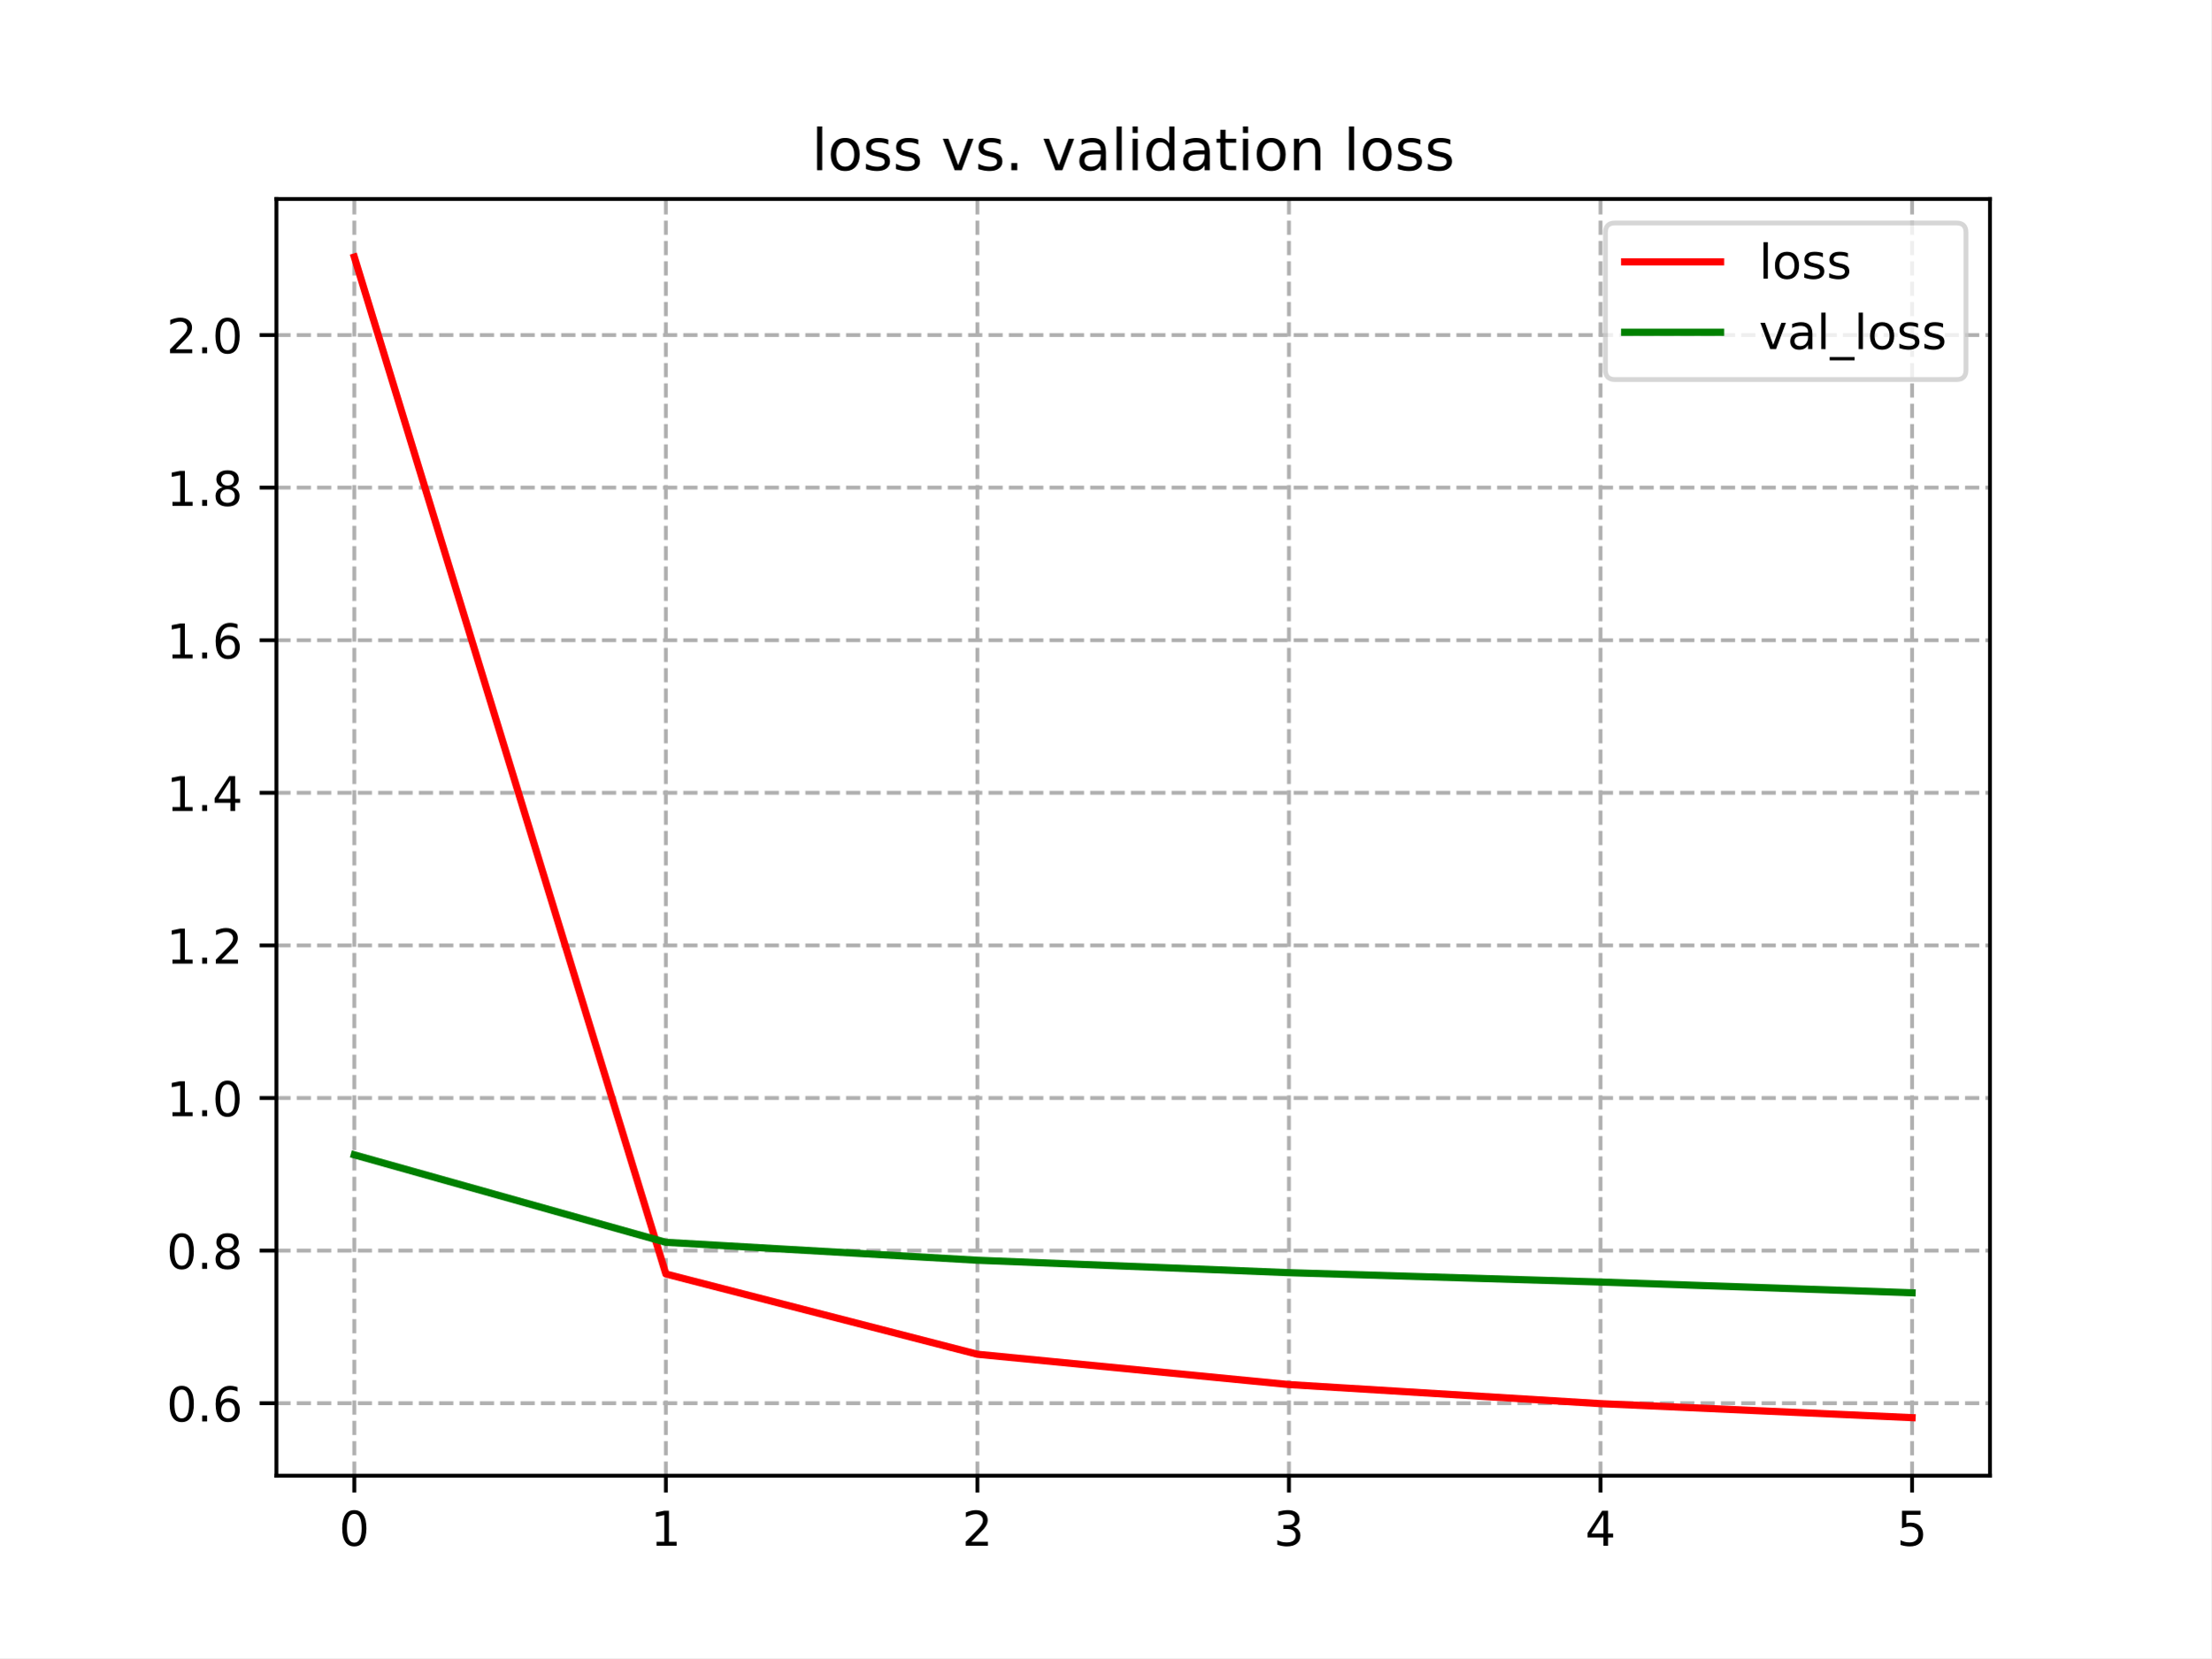
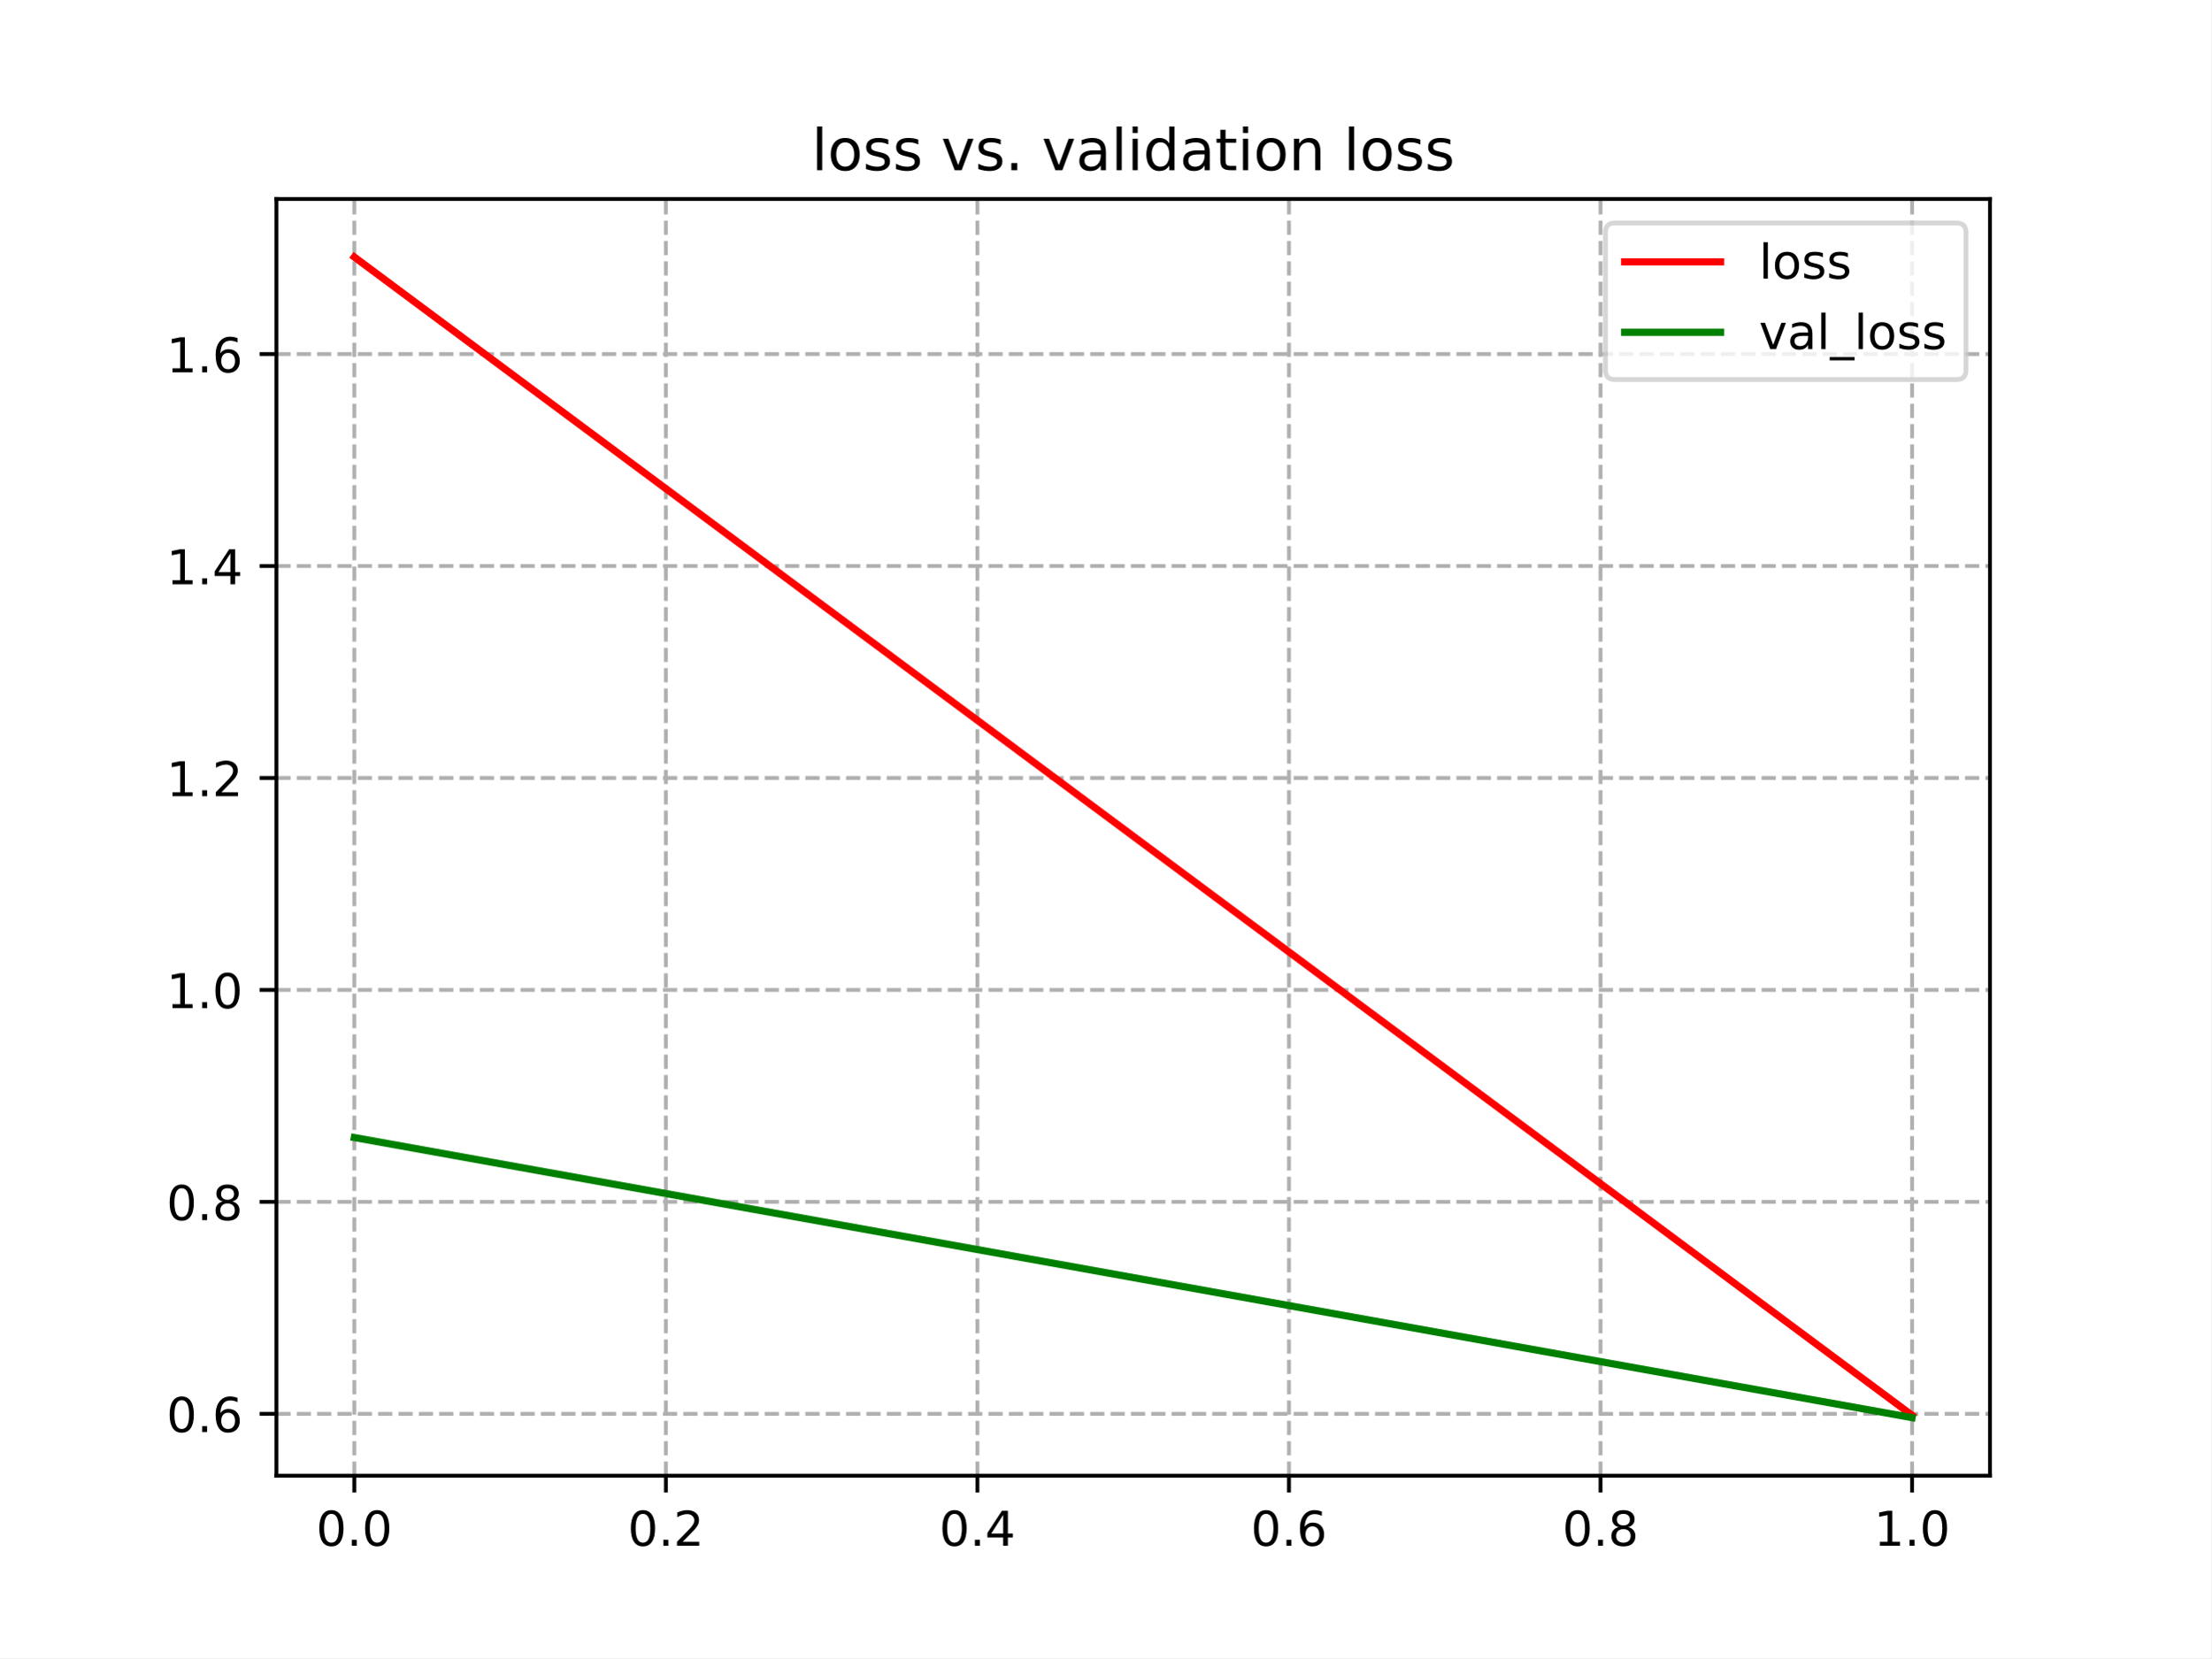
<svg xmlns="http://www.w3.org/2000/svg" xmlns:xlink="http://www.w3.org/1999/xlink" height="345.6pt" version="1.1" viewBox="0 0 460.8 345.6" width="460.8pt">
  <defs>
    <style type="text/css">
*{stroke-linecap:butt;stroke-linejoin:round;}
  </style>
  </defs>
  <g id="figure_1">
    <g id="patch_1">
      <path d="M 0 345.6  L 460.8 345.6  L 460.8 0  L 0 0  z " style="fill:#ffffff;" />
    </g>
    <g id="axes_1">
      <g id="patch_2">
        <path d="M 57.6 307.584  L 414.72 307.584  L 414.72 41.472  L 57.6 41.472  z " style="fill:#ffffff;" />
      </g>
      <g id="matplotlib.axis_1">
        <g id="xtick_1">
          <g id="line2d_1">
-             <path clip-path="url(#p7b780e9ceb)" d="M 73.833 307.584  L 73.833 41.472  " style="fill:none;stroke:#b0b0b0;stroke-dasharray:2.96,1.28;stroke-dashoffset:0;stroke-width:0.8;" />
+             <path clip-path="url(#p1218263b52)" d="M 73.833 307.584  L 73.833 41.472  " style="fill:none;stroke:#b0b0b0;stroke-dasharray:2.96,1.28;stroke-dashoffset:0;stroke-width:0.8;" />
          </g>
          <g id="line2d_2">
            <defs>
-               <path d="M 0 0  L 0 3.5  " id="mc93f9d6e9b" style="stroke:#000000;stroke-width:0.8;" />
-             </defs>
-             <g>
-               <use style="stroke:#000000;stroke-width:0.8;" x="73.833" xlink:href="#mc93f9d6e9b" y="307.584" />
+               <path d="M 0 0  L 0 3.5  " id="m20a195b1e4" style="stroke:#000000;stroke-width:0.8;" />
+             </defs>
+             <g>
+               <use style="stroke:#000000;stroke-width:0.8;" x="73.833" xlink:href="#m20a195b1e4" y="307.584" />
            </g>
          </g>
          <g id="text_1">
            <defs>
              <path d="M 31.781 66.406  Q 24.172 66.406 20.328 58.906  Q 16.5 51.422 16.5 36.375  Q 16.5 21.391 20.328 13.891  Q 24.172 6.391 31.781 6.391  Q 39.453 6.391 43.281 13.891  Q 47.125 21.391 47.125 36.375  Q 47.125 51.422 43.281 58.906  Q 39.453 66.406 31.781 66.406  z M 31.781 74.219  Q 44.047 74.219 50.516 64.516  Q 56.984 54.828 56.984 36.375  Q 56.984 17.969 50.516 8.266  Q 44.047 -1.422 31.781 -1.422  Q 19.531 -1.422 13.062 8.266  Q 6.594 17.969 6.594 36.375  Q 6.594 54.828 13.062 64.516  Q 19.531 74.219 31.781 74.219  z " id="DejaVuSans-30" />
-             </defs>
-             <g transform="translate(70.65148 322.1824)scale(0.1 -0.1)">
-               <use xlink:href="#DejaVuSans-30" />
+               <path d="M 10.688 12.406  L 21 12.406  L 21 0  L 10.688 0  z " id="DejaVuSans-2e" />
+             </defs>
+             <g transform="translate(65.88116 322.1824)scale(0.1 -0.1)">
+               <use xlink:href="#DejaVuSans-30" />
+               <use x="63.623" xlink:href="#DejaVuSans-2e" />
+               <use x="95.41" xlink:href="#DejaVuSans-30" />
            </g>
          </g>
        </g>
        <g id="xtick_2">
          <g id="line2d_3">
-             <path clip-path="url(#p7b780e9ceb)" d="M 138.764 307.584  L 138.764 41.472  " style="fill:none;stroke:#b0b0b0;stroke-dasharray:2.96,1.28;stroke-dashoffset:0;stroke-width:0.8;" />
+             <path clip-path="url(#p1218263b52)" d="M 138.764 307.584  L 138.764 41.472  " style="fill:none;stroke:#b0b0b0;stroke-dasharray:2.96,1.28;stroke-dashoffset:0;stroke-width:0.8;" />
          </g>
          <g id="line2d_4">
            <g>
-               <use style="stroke:#000000;stroke-width:0.8;" x="138.764" xlink:href="#mc93f9d6e9b" y="307.584" />
+               <use style="stroke:#000000;stroke-width:0.8;" x="138.764" xlink:href="#m20a195b1e4" y="307.584" />
            </g>
          </g>
          <g id="text_2">
            <defs>
-               <path d="M 12.406 8.297  L 28.516 8.297  L 28.516 63.922  L 10.984 60.406  L 10.984 69.391  L 28.422 72.906  L 38.281 72.906  L 38.281 8.297  L 54.391 8.297  L 54.391 0  L 12.406 0  z " id="DejaVuSans-31" />
-             </defs>
-             <g transform="translate(135.5824 322.1824)scale(0.1 -0.1)">
-               <use xlink:href="#DejaVuSans-31" />
+               <path d="M 19.188 8.297  L 53.609 8.297  L 53.609 0  L 7.328 0  L 7.328 8.297  Q 12.938 14.109 22.625 23.891  Q 32.328 33.688 34.812 36.531  Q 39.547 41.844 41.422 45.531  Q 43.312 49.219 43.312 52.781  Q 43.312 58.594 39.234 62.25  Q 35.156 65.922 28.609 65.922  Q 23.969 65.922 18.812 64.312  Q 13.672 62.703 7.812 59.422  L 7.812 69.391  Q 13.766 71.781 18.938 73  Q 24.125 74.219 28.422 74.219  Q 39.75 74.219 46.484 68.547  Q 53.219 62.891 53.219 53.422  Q 53.219 48.922 51.531 44.891  Q 49.859 40.875 45.406 35.406  Q 44.188 33.984 37.641 27.219  Q 31.109 20.453 19.188 8.297  z " id="DejaVuSans-32" />
+             </defs>
+             <g transform="translate(130.8121 322.1824)scale(0.1 -0.1)">
+               <use xlink:href="#DejaVuSans-30" />
+               <use x="63.623" xlink:href="#DejaVuSans-2e" />
+               <use x="95.41" xlink:href="#DejaVuSans-32" />
            </g>
          </g>
        </g>
        <g id="xtick_3">
          <g id="line2d_5">
-             <path clip-path="url(#p7b780e9ceb)" d="M 203.695 307.584  L 203.695 41.472  " style="fill:none;stroke:#b0b0b0;stroke-dasharray:2.96,1.28;stroke-dashoffset:0;stroke-width:0.8;" />
+             <path clip-path="url(#p1218263b52)" d="M 203.695 307.584  L 203.695 41.472  " style="fill:none;stroke:#b0b0b0;stroke-dasharray:2.96,1.28;stroke-dashoffset:0;stroke-width:0.8;" />
          </g>
          <g id="line2d_6">
            <g>
-               <use style="stroke:#000000;stroke-width:0.8;" x="203.695" xlink:href="#mc93f9d6e9b" y="307.584" />
+               <use style="stroke:#000000;stroke-width:0.8;" x="203.695" xlink:href="#m20a195b1e4" y="307.584" />
            </g>
          </g>
          <g id="text_3">
            <defs>
-               <path d="M 19.188 8.297  L 53.609 8.297  L 53.609 0  L 7.328 0  L 7.328 8.297  Q 12.938 14.109 22.625 23.891  Q 32.328 33.688 34.812 36.531  Q 39.547 41.844 41.422 45.531  Q 43.312 49.219 43.312 52.781  Q 43.312 58.594 39.234 62.25  Q 35.156 65.922 28.609 65.922  Q 23.969 65.922 18.812 64.312  Q 13.672 62.703 7.812 59.422  L 7.812 69.391  Q 13.766 71.781 18.938 73  Q 24.125 74.219 28.422 74.219  Q 39.75 74.219 46.484 68.547  Q 53.219 62.891 53.219 53.422  Q 53.219 48.922 51.531 44.891  Q 49.859 40.875 45.406 35.406  Q 44.188 33.984 37.641 27.219  Q 31.109 20.453 19.188 8.297  z " id="DejaVuSans-32" />
-             </defs>
-             <g transform="translate(200.5133 322.1824)scale(0.1 -0.1)">
-               <use xlink:href="#DejaVuSans-32" />
+               <path d="M 37.797 64.312  L 12.891 25.391  L 37.797 25.391  z M 35.203 72.906  L 47.609 72.906  L 47.609 25.391  L 58.016 25.391  L 58.016 17.188  L 47.609 17.188  L 47.609 0  L 37.797 0  L 37.797 17.188  L 4.891 17.188  L 4.891 26.703  z " id="DejaVuSans-34" />
+             </defs>
+             <g transform="translate(195.743 322.1824)scale(0.1 -0.1)">
+               <use xlink:href="#DejaVuSans-30" />
+               <use x="63.623" xlink:href="#DejaVuSans-2e" />
+               <use x="95.41" xlink:href="#DejaVuSans-34" />
            </g>
          </g>
        </g>
        <g id="xtick_4">
          <g id="line2d_7">
-             <path clip-path="url(#p7b780e9ceb)" d="M 268.625 307.584  L 268.625 41.472  " style="fill:none;stroke:#b0b0b0;stroke-dasharray:2.96,1.28;stroke-dashoffset:0;stroke-width:0.8;" />
+             <path clip-path="url(#p1218263b52)" d="M 268.625 307.584  L 268.625 41.472  " style="fill:none;stroke:#b0b0b0;stroke-dasharray:2.96,1.28;stroke-dashoffset:0;stroke-width:0.8;" />
          </g>
          <g id="line2d_8">
            <g>
-               <use style="stroke:#000000;stroke-width:0.8;" x="268.625" xlink:href="#mc93f9d6e9b" y="307.584" />
+               <use style="stroke:#000000;stroke-width:0.8;" x="268.625" xlink:href="#m20a195b1e4" y="307.584" />
            </g>
          </g>
          <g id="text_4">
            <defs>
-               <path d="M 40.578 39.312  Q 47.656 37.797 51.625 33  Q 55.609 28.219 55.609 21.188  Q 55.609 10.406 48.188 4.484  Q 40.766 -1.422 27.094 -1.422  Q 22.516 -1.422 17.656 -0.516  Q 12.797 0.391 7.625 2.203  L 7.625 11.719  Q 11.719 9.328 16.594 8.109  Q 21.484 6.891 26.812 6.891  Q 36.078 6.891 40.938 10.547  Q 45.797 14.203 45.797 21.188  Q 45.797 27.641 41.281 31.266  Q 36.766 34.906 28.719 34.906  L 20.219 34.906  L 20.219 43.016  L 29.109 43.016  Q 36.375 43.016 40.234 45.922  Q 44.094 48.828 44.094 54.297  Q 44.094 59.906 40.109 62.906  Q 36.141 65.922 28.719 65.922  Q 24.656 65.922 20.016 65.031  Q 15.375 64.156 9.812 62.312  L 9.812 71.094  Q 15.438 72.656 20.344 73.438  Q 25.25 74.219 29.594 74.219  Q 40.828 74.219 47.359 69.109  Q 53.906 64.016 53.906 55.328  Q 53.906 49.266 50.438 45.094  Q 46.969 40.922 40.578 39.312  z " id="DejaVuSans-33" />
-             </defs>
-             <g transform="translate(265.4442 322.1824)scale(0.1 -0.1)">
-               <use xlink:href="#DejaVuSans-33" />
+               <path d="M 33.016 40.375  Q 26.375 40.375 22.484 35.828  Q 18.609 31.297 18.609 23.391  Q 18.609 15.531 22.484 10.953  Q 26.375 6.391 33.016 6.391  Q 39.656 6.391 43.531 10.953  Q 47.406 15.531 47.406 23.391  Q 47.406 31.297 43.531 35.828  Q 39.656 40.375 33.016 40.375  z M 52.594 71.297  L 52.594 62.312  Q 48.875 64.062 45.094 64.984  Q 41.312 65.922 37.594 65.922  Q 27.828 65.922 22.672 59.328  Q 17.531 52.734 16.797 39.406  Q 19.672 43.656 24.016 45.922  Q 28.375 48.188 33.594 48.188  Q 44.578 48.188 50.953 41.516  Q 57.328 34.859 57.328 23.391  Q 57.328 12.156 50.688 5.359  Q 44.047 -1.422 33.016 -1.422  Q 20.359 -1.422 13.672 8.266  Q 6.984 17.969 6.984 36.375  Q 6.984 53.656 15.188 63.938  Q 23.391 74.219 37.203 74.219  Q 40.922 74.219 44.703 73.484  Q 48.484 72.75 52.594 71.297  z " id="DejaVuSans-36" />
+             </defs>
+             <g transform="translate(260.6739 322.1824)scale(0.1 -0.1)">
+               <use xlink:href="#DejaVuSans-30" />
+               <use x="63.623" xlink:href="#DejaVuSans-2e" />
+               <use x="95.41" xlink:href="#DejaVuSans-36" />
            </g>
          </g>
        </g>
        <g id="xtick_5">
          <g id="line2d_9">
-             <path clip-path="url(#p7b780e9ceb)" d="M 333.556 307.584  L 333.556 41.472  " style="fill:none;stroke:#b0b0b0;stroke-dasharray:2.96,1.28;stroke-dashoffset:0;stroke-width:0.8;" />
+             <path clip-path="url(#p1218263b52)" d="M 333.556 307.584  L 333.556 41.472  " style="fill:none;stroke:#b0b0b0;stroke-dasharray:2.96,1.28;stroke-dashoffset:0;stroke-width:0.8;" />
          </g>
          <g id="line2d_10">
            <g>
-               <use style="stroke:#000000;stroke-width:0.8;" x="333.556" xlink:href="#mc93f9d6e9b" y="307.584" />
+               <use style="stroke:#000000;stroke-width:0.8;" x="333.556" xlink:href="#m20a195b1e4" y="307.584" />
            </g>
          </g>
          <g id="text_5">
            <defs>
-               <path d="M 37.797 64.312  L 12.891 25.391  L 37.797 25.391  z M 35.203 72.906  L 47.609 72.906  L 47.609 25.391  L 58.016 25.391  L 58.016 17.188  L 47.609 17.188  L 47.609 0  L 37.797 0  L 37.797 17.188  L 4.891 17.188  L 4.891 26.703  z " id="DejaVuSans-34" />
-             </defs>
-             <g transform="translate(330.3751 322.1824)scale(0.1 -0.1)">
-               <use xlink:href="#DejaVuSans-34" />
+               <path d="M 31.781 34.625  Q 24.75 34.625 20.719 30.859  Q 16.703 27.094 16.703 20.516  Q 16.703 13.922 20.719 10.156  Q 24.75 6.391 31.781 6.391  Q 38.812 6.391 42.859 10.172  Q 46.922 13.969 46.922 20.516  Q 46.922 27.094 42.891 30.859  Q 38.875 34.625 31.781 34.625  z M 21.922 38.812  Q 15.578 40.375 12.031 44.719  Q 8.5 49.078 8.5 55.328  Q 8.5 64.062 14.719 69.141  Q 20.953 74.219 31.781 74.219  Q 42.672 74.219 48.875 69.141  Q 55.078 64.062 55.078 55.328  Q 55.078 49.078 51.531 44.719  Q 48 40.375 41.703 38.812  Q 48.828 37.156 52.797 32.312  Q 56.781 27.484 56.781 20.516  Q 56.781 9.906 50.312 4.234  Q 43.844 -1.422 31.781 -1.422  Q 19.734 -1.422 13.25 4.234  Q 6.781 9.906 6.781 20.516  Q 6.781 27.484 10.781 32.312  Q 14.797 37.156 21.922 38.812  z M 18.312 54.391  Q 18.312 48.734 21.844 45.562  Q 25.391 42.391 31.781 42.391  Q 38.141 42.391 41.719 45.562  Q 45.312 48.734 45.312 54.391  Q 45.312 60.062 41.719 63.234  Q 38.141 66.406 31.781 66.406  Q 25.391 66.406 21.844 63.234  Q 18.312 60.062 18.312 54.391  z " id="DejaVuSans-38" />
+             </defs>
+             <g transform="translate(325.6048 322.1824)scale(0.1 -0.1)">
+               <use xlink:href="#DejaVuSans-30" />
+               <use x="63.623" xlink:href="#DejaVuSans-2e" />
+               <use x="95.41" xlink:href="#DejaVuSans-38" />
            </g>
          </g>
        </g>
        <g id="xtick_6">
          <g id="line2d_11">
-             <path clip-path="url(#p7b780e9ceb)" d="M 398.487 307.584  L 398.487 41.472  " style="fill:none;stroke:#b0b0b0;stroke-dasharray:2.96,1.28;stroke-dashoffset:0;stroke-width:0.8;" />
+             <path clip-path="url(#p1218263b52)" d="M 398.487 307.584  L 398.487 41.472  " style="fill:none;stroke:#b0b0b0;stroke-dasharray:2.96,1.28;stroke-dashoffset:0;stroke-width:0.8;" />
          </g>
          <g id="line2d_12">
            <g>
-               <use style="stroke:#000000;stroke-width:0.8;" x="398.487" xlink:href="#mc93f9d6e9b" y="307.584" />
+               <use style="stroke:#000000;stroke-width:0.8;" x="398.487" xlink:href="#m20a195b1e4" y="307.584" />
            </g>
          </g>
          <g id="text_6">
            <defs>
-               <path d="M 10.797 72.906  L 49.516 72.906  L 49.516 64.594  L 19.828 64.594  L 19.828 46.734  Q 21.969 47.469 24.109 47.828  Q 26.266 48.188 28.422 48.188  Q 40.625 48.188 47.75 41.5  Q 54.891 34.812 54.891 23.391  Q 54.891 11.625 47.562 5.094  Q 40.234 -1.422 26.906 -1.422  Q 22.312 -1.422 17.547 -0.641  Q 12.797 0.141 7.719 1.703  L 7.719 11.625  Q 12.109 9.234 16.797 8.062  Q 21.484 6.891 26.703 6.891  Q 35.156 6.891 40.078 11.328  Q 45.016 15.766 45.016 23.391  Q 45.016 31 40.078 35.438  Q 35.156 39.891 26.703 39.891  Q 22.75 39.891 18.812 39.016  Q 14.891 38.141 10.797 36.281  z " id="DejaVuSans-35" />
-             </defs>
-             <g transform="translate(395.306 322.1824)scale(0.1 -0.1)">
-               <use xlink:href="#DejaVuSans-35" />
+               <path d="M 12.406 8.297  L 28.516 8.297  L 28.516 63.922  L 10.984 60.406  L 10.984 69.391  L 28.422 72.906  L 38.281 72.906  L 38.281 8.297  L 54.391 8.297  L 54.391 0  L 12.406 0  z " id="DejaVuSans-31" />
+             </defs>
+             <g transform="translate(390.5357 322.1824)scale(0.1 -0.1)">
+               <use xlink:href="#DejaVuSans-31" />
+               <use x="63.623" xlink:href="#DejaVuSans-2e" />
+               <use x="95.41" xlink:href="#DejaVuSans-30" />
            </g>
          </g>
        </g>
      </g>
      <g id="matplotlib.axis_2">
        <g id="ytick_1">
          <g id="line2d_13">
-             <path clip-path="url(#p7b780e9ceb)" d="M 57.6 292.476  L 414.72 292.476  " style="fill:none;stroke:#b0b0b0;stroke-dasharray:2.96,1.28;stroke-dashoffset:0;stroke-width:0.8;" />
+             <path clip-path="url(#p1218263b52)" d="M 57.6 294.69  L 414.72 294.69  " style="fill:none;stroke:#b0b0b0;stroke-dasharray:2.96,1.28;stroke-dashoffset:0;stroke-width:0.8;" />
          </g>
          <g id="line2d_14">
            <defs>
-               <path d="M 0 0  L -3.5 0  " id="m5f9964c544" style="stroke:#000000;stroke-width:0.8;" />
-             </defs>
-             <g>
-               <use style="stroke:#000000;stroke-width:0.8;" x="57.6" xlink:href="#m5f9964c544" y="292.476" />
+               <path d="M 0 0  L -3.5 0  " id="m367d685967" style="stroke:#000000;stroke-width:0.8;" />
+             </defs>
+             <g>
+               <use style="stroke:#000000;stroke-width:0.8;" x="57.6" xlink:href="#m367d685967" y="294.69" />
            </g>
          </g>
          <g id="text_7">
-             <defs>
-               <path d="M 10.688 12.406  L 21 12.406  L 21 0  L 10.688 0  z " id="DejaVuSans-2e" />
-               <path d="M 33.016 40.375  Q 26.375 40.375 22.484 35.828  Q 18.609 31.297 18.609 23.391  Q 18.609 15.531 22.484 10.953  Q 26.375 6.391 33.016 6.391  Q 39.656 6.391 43.531 10.953  Q 47.406 15.531 47.406 23.391  Q 47.406 31.297 43.531 35.828  Q 39.656 40.375 33.016 40.375  z M 52.594 71.297  L 52.594 62.312  Q 48.875 64.062 45.094 64.984  Q 41.312 65.922 37.594 65.922  Q 27.828 65.922 22.672 59.328  Q 17.531 52.734 16.797 39.406  Q 19.672 43.656 24.016 45.922  Q 28.375 48.188 33.594 48.188  Q 44.578 48.188 50.953 41.516  Q 57.328 34.859 57.328 23.391  Q 57.328 12.156 50.688 5.359  Q 44.047 -1.422 33.016 -1.422  Q 20.359 -1.422 13.672 8.266  Q 6.984 17.969 6.984 36.375  Q 6.984 53.656 15.188 63.938  Q 23.391 74.219 37.203 74.219  Q 40.922 74.219 44.703 73.484  Q 48.484 72.75 52.594 71.297  z " id="DejaVuSans-36" />
-             </defs>
-             <g transform="translate(34.69687 296.2751)scale(0.1 -0.1)">
+             <g transform="translate(34.69687 298.4892)scale(0.1 -0.1)">
              <use xlink:href="#DejaVuSans-30" />
              <use x="63.623" xlink:href="#DejaVuSans-2e" />
              <use x="95.41" xlink:href="#DejaVuSans-36" />
            </g>
          </g>
        </g>
        <g id="ytick_2">
          <g id="line2d_15">
-             <path clip-path="url(#p7b780e9ceb)" d="M 57.6 260.668  L 414.72 260.668  " style="fill:none;stroke:#b0b0b0;stroke-dasharray:2.96,1.28;stroke-dashoffset:0;stroke-width:0.8;" />
+             <path clip-path="url(#p1218263b52)" d="M 57.6 250.511  L 414.72 250.511  " style="fill:none;stroke:#b0b0b0;stroke-dasharray:2.96,1.28;stroke-dashoffset:0;stroke-width:0.8;" />
          </g>
          <g id="line2d_16">
            <g>
-               <use style="stroke:#000000;stroke-width:0.8;" x="57.6" xlink:href="#m5f9964c544" y="260.668" />
+               <use style="stroke:#000000;stroke-width:0.8;" x="57.6" xlink:href="#m367d685967" y="250.511" />
            </g>
          </g>
          <g id="text_8">
-             <defs>
-               <path d="M 31.781 34.625  Q 24.75 34.625 20.719 30.859  Q 16.703 27.094 16.703 20.516  Q 16.703 13.922 20.719 10.156  Q 24.75 6.391 31.781 6.391  Q 38.812 6.391 42.859 10.172  Q 46.922 13.969 46.922 20.516  Q 46.922 27.094 42.891 30.859  Q 38.875 34.625 31.781 34.625  z M 21.922 38.812  Q 15.578 40.375 12.031 44.719  Q 8.5 49.078 8.5 55.328  Q 8.5 64.062 14.719 69.141  Q 20.953 74.219 31.781 74.219  Q 42.672 74.219 48.875 69.141  Q 55.078 64.062 55.078 55.328  Q 55.078 49.078 51.531 44.719  Q 48 40.375 41.703 38.812  Q 48.828 37.156 52.797 32.312  Q 56.781 27.484 56.781 20.516  Q 56.781 9.906 50.312 4.234  Q 43.844 -1.422 31.781 -1.422  Q 19.734 -1.422 13.25 4.234  Q 6.781 9.906 6.781 20.516  Q 6.781 27.484 10.781 32.312  Q 14.797 37.156 21.922 38.812  z M 18.312 54.391  Q 18.312 48.734 21.844 45.562  Q 25.391 42.391 31.781 42.391  Q 38.141 42.391 41.719 45.562  Q 45.312 48.734 45.312 54.391  Q 45.312 60.062 41.719 63.234  Q 38.141 66.406 31.781 66.406  Q 25.391 66.406 21.844 63.234  Q 18.312 60.062 18.312 54.391  z " id="DejaVuSans-38" />
-             </defs>
-             <g transform="translate(34.69687 264.4676)scale(0.1 -0.1)">
+             <g transform="translate(34.69687 254.3098)scale(0.1 -0.1)">
              <use xlink:href="#DejaVuSans-30" />
              <use x="63.623" xlink:href="#DejaVuSans-2e" />
              <use x="95.41" xlink:href="#DejaVuSans-38" />
            </g>
          </g>
        </g>
        <g id="ytick_3">
          <g id="line2d_17">
-             <path clip-path="url(#p7b780e9ceb)" d="M 57.6 228.861  L 414.72 228.861  " style="fill:none;stroke:#b0b0b0;stroke-dasharray:2.96,1.28;stroke-dashoffset:0;stroke-width:0.8;" />
+             <path clip-path="url(#p1218263b52)" d="M 57.6 206.331  L 414.72 206.331  " style="fill:none;stroke:#b0b0b0;stroke-dasharray:2.96,1.28;stroke-dashoffset:0;stroke-width:0.8;" />
          </g>
          <g id="line2d_18">
            <g>
-               <use style="stroke:#000000;stroke-width:0.8;" x="57.6" xlink:href="#m5f9964c544" y="228.861" />
+               <use style="stroke:#000000;stroke-width:0.8;" x="57.6" xlink:href="#m367d685967" y="206.331" />
            </g>
          </g>
          <g id="text_9">
-             <g transform="translate(34.69687 232.6602)scale(0.1 -0.1)">
+             <g transform="translate(34.69687 210.1305)scale(0.1 -0.1)">
              <use xlink:href="#DejaVuSans-31" />
              <use x="63.623" xlink:href="#DejaVuSans-2e" />
              <use x="95.41" xlink:href="#DejaVuSans-30" />
            </g>
          </g>
        </g>
        <g id="ytick_4">
          <g id="line2d_19">
-             <path clip-path="url(#p7b780e9ceb)" d="M 57.6 197.054  L 414.72 197.054  " style="fill:none;stroke:#b0b0b0;stroke-dasharray:2.96,1.28;stroke-dashoffset:0;stroke-width:0.8;" />
+             <path clip-path="url(#p1218263b52)" d="M 57.6 162.152  L 414.72 162.152  " style="fill:none;stroke:#b0b0b0;stroke-dasharray:2.96,1.28;stroke-dashoffset:0;stroke-width:0.8;" />
          </g>
          <g id="line2d_20">
            <g>
-               <use style="stroke:#000000;stroke-width:0.8;" x="57.6" xlink:href="#m5f9964c544" y="197.054" />
+               <use style="stroke:#000000;stroke-width:0.8;" x="57.6" xlink:href="#m367d685967" y="162.152" />
            </g>
          </g>
          <g id="text_10">
-             <g transform="translate(34.69687 200.8528)scale(0.1 -0.1)">
+             <g transform="translate(34.69687 165.9511)scale(0.1 -0.1)">
              <use xlink:href="#DejaVuSans-31" />
              <use x="63.623" xlink:href="#DejaVuSans-2e" />
              <use x="95.41" xlink:href="#DejaVuSans-32" />
            </g>
          </g>
        </g>
        <g id="ytick_5">
          <g id="line2d_21">
-             <path clip-path="url(#p7b780e9ceb)" d="M 57.6 165.246  L 414.72 165.246  " style="fill:none;stroke:#b0b0b0;stroke-dasharray:2.96,1.28;stroke-dashoffset:0;stroke-width:0.8;" />
+             <path clip-path="url(#p1218263b52)" d="M 57.6 117.973  L 414.72 117.973  " style="fill:none;stroke:#b0b0b0;stroke-dasharray:2.96,1.28;stroke-dashoffset:0;stroke-width:0.8;" />
          </g>
          <g id="line2d_22">
            <g>
-               <use style="stroke:#000000;stroke-width:0.8;" x="57.6" xlink:href="#m5f9964c544" y="165.246" />
+               <use style="stroke:#000000;stroke-width:0.8;" x="57.6" xlink:href="#m367d685967" y="117.973" />
            </g>
          </g>
          <g id="text_11">
-             <g transform="translate(34.69687 169.0453)scale(0.1 -0.1)">
+             <g transform="translate(34.69687 121.7718)scale(0.1 -0.1)">
              <use xlink:href="#DejaVuSans-31" />
              <use x="63.623" xlink:href="#DejaVuSans-2e" />
              <use x="95.41" xlink:href="#DejaVuSans-34" />
            </g>
          </g>
        </g>
        <g id="ytick_6">
          <g id="line2d_23">
-             <path clip-path="url(#p7b780e9ceb)" d="M 57.6 133.439  L 414.72 133.439  " style="fill:none;stroke:#b0b0b0;stroke-dasharray:2.96,1.28;stroke-dashoffset:0;stroke-width:0.8;" />
+             <path clip-path="url(#p1218263b52)" d="M 57.6 73.793  L 414.72 73.793  " style="fill:none;stroke:#b0b0b0;stroke-dasharray:2.96,1.28;stroke-dashoffset:0;stroke-width:0.8;" />
          </g>
          <g id="line2d_24">
            <g>
-               <use style="stroke:#000000;stroke-width:0.8;" x="57.6" xlink:href="#m5f9964c544" y="133.439" />
+               <use style="stroke:#000000;stroke-width:0.8;" x="57.6" xlink:href="#m367d685967" y="73.793" />
            </g>
          </g>
          <g id="text_12">
-             <g transform="translate(34.69687 137.2379)scale(0.1 -0.1)">
+             <g transform="translate(34.69687 77.5924)scale(0.1 -0.1)">
              <use xlink:href="#DejaVuSans-31" />
              <use x="63.623" xlink:href="#DejaVuSans-2e" />
              <use x="95.41" xlink:href="#DejaVuSans-36" />
            </g>
          </g>
        </g>
-         <g id="ytick_7">
-           <g id="line2d_25">
-             <path clip-path="url(#p7b780e9ceb)" d="M 57.6 101.631  L 414.72 101.631  " style="fill:none;stroke:#b0b0b0;stroke-dasharray:2.96,1.28;stroke-dashoffset:0;stroke-width:0.8;" />
-           </g>
-           <g id="line2d_26">
-             <g>
-               <use style="stroke:#000000;stroke-width:0.8;" x="57.6" xlink:href="#m5f9964c544" y="101.631" />
-             </g>
-           </g>
-           <g id="text_13">
-             <g transform="translate(34.69687 105.4305)scale(0.1 -0.1)">
-               <use xlink:href="#DejaVuSans-31" />
-               <use x="63.623" xlink:href="#DejaVuSans-2e" />
-               <use x="95.41" xlink:href="#DejaVuSans-38" />
-             </g>
-           </g>
-         </g>
-         <g id="ytick_8">
-           <g id="line2d_27">
-             <path clip-path="url(#p7b780e9ceb)" d="M 57.6 69.824  L 414.72 69.824  " style="fill:none;stroke:#b0b0b0;stroke-dasharray:2.96,1.28;stroke-dashoffset:0;stroke-width:0.8;" />
-           </g>
-           <g id="line2d_28">
-             <g>
-               <use style="stroke:#000000;stroke-width:0.8;" x="57.6" xlink:href="#m5f9964c544" y="69.824" />
-             </g>
-           </g>
-           <g id="text_14">
-             <g transform="translate(34.69687 73.62305)scale(0.1 -0.1)">
-               <use xlink:href="#DejaVuSans-32" />
-               <use x="63.623" xlink:href="#DejaVuSans-2e" />
-               <use x="95.41" xlink:href="#DejaVuSans-30" />
-             </g>
-           </g>
-         </g>
-       </g>
-       <g id="line2d_29">
-         <path clip-path="url(#p7b780e9ceb)" d="M 73.833 53.568  L 138.764 265.538  L 203.695 282.274  L 268.625 288.595  L 333.556 292.569  L 398.487 295.488  " style="fill:none;stroke:#ff0000;stroke-linecap:square;stroke-width:1.5;" />
-       </g>
-       <g id="line2d_30">
-         <path clip-path="url(#p7b780e9ceb)" d="M 73.833 240.707  L 138.764 258.944  L 203.695 262.68  L 268.625 265.27  L 333.556 267.223  L 398.487 269.464  " style="fill:none;stroke:#008000;stroke-linecap:square;stroke-width:1.5;" />
+       </g>
+       <g id="line2d_25">
+         <path clip-path="url(#p1218263b52)" d="M 73.833 53.568  L 398.487 294.993  " style="fill:none;stroke:#ff0000;stroke-linecap:square;stroke-width:1.5;" />
+       </g>
+       <g id="line2d_26">
+         <path clip-path="url(#p1218263b52)" d="M 73.833 237.099  L 398.487 295.488  " style="fill:none;stroke:#008000;stroke-linecap:square;stroke-width:1.5;" />
      </g>
      <g id="patch_3">
        <path d="M 57.6 307.584  L 57.6 41.472  " style="fill:none;stroke:#000000;stroke-linecap:square;stroke-linejoin:miter;stroke-width:0.8;" />
      </g>
      <g id="patch_4">
        <path d="M 414.72 307.584  L 414.72 41.472  " style="fill:none;stroke:#000000;stroke-linecap:square;stroke-linejoin:miter;stroke-width:0.8;" />
      </g>
      <g id="patch_5">
        <path d="M 57.6 307.584  L 414.72 307.584  " style="fill:none;stroke:#000000;stroke-linecap:square;stroke-linejoin:miter;stroke-width:0.8;" />
      </g>
      <g id="patch_6">
        <path d="M 57.6 41.472  L 414.72 41.472  " style="fill:none;stroke:#000000;stroke-linecap:square;stroke-linejoin:miter;stroke-width:0.8;" />
      </g>
-       <g id="text_15">
+       <g id="text_13">
        <defs>
          <path d="M 9.422 75.984  L 18.406 75.984  L 18.406 0  L 9.422 0  z " id="DejaVuSans-6c" />
          <path d="M 30.609 48.391  Q 23.391 48.391 19.188 42.75  Q 14.984 37.109 14.984 27.297  Q 14.984 17.484 19.156 11.844  Q 23.344 6.203 30.609 6.203  Q 37.797 6.203 41.984 11.859  Q 46.188 17.531 46.188 27.297  Q 46.188 37.016 41.984 42.703  Q 37.797 48.391 30.609 48.391  z M 30.609 56  Q 42.328 56 49.016 48.375  Q 55.719 40.766 55.719 27.297  Q 55.719 13.875 49.016 6.219  Q 42.328 -1.422 30.609 -1.422  Q 18.844 -1.422 12.172 6.219  Q 5.516 13.875 5.516 27.297  Q 5.516 40.766 12.172 48.375  Q 18.844 56 30.609 56  z " id="DejaVuSans-6f" />
          <path d="M 44.281 53.078  L 44.281 44.578  Q 40.484 46.531 36.375 47.5  Q 32.281 48.484 27.875 48.484  Q 21.188 48.484 17.844 46.438  Q 14.5 44.391 14.5 40.281  Q 14.5 37.156 16.891 35.375  Q 19.281 33.594 26.516 31.984  L 29.594 31.297  Q 39.156 29.25 43.188 25.516  Q 47.219 21.781 47.219 15.094  Q 47.219 7.469 41.188 3.016  Q 35.156 -1.422 24.609 -1.422  Q 20.219 -1.422 15.453 -0.562  Q 10.688 0.297 5.422 2  L 5.422 11.281  Q 10.406 8.688 15.234 7.391  Q 20.062 6.109 24.812 6.109  Q 31.156 6.109 34.562 8.281  Q 37.984 10.453 37.984 14.406  Q 37.984 18.062 35.516 20.016  Q 33.062 21.969 24.703 23.781  L 21.578 24.516  Q 13.234 26.266 9.516 29.906  Q 5.812 33.547 5.812 39.891  Q 5.812 47.609 11.281 51.797  Q 16.75 56 26.812 56  Q 31.781 56 36.172 55.266  Q 40.578 54.547 44.281 53.078  z " id="DejaVuSans-73" />
          <path id="DejaVuSans-20" />
          <path d="M 2.984 54.688  L 12.5 54.688  L 29.594 8.797  L 46.688 54.688  L 56.203 54.688  L 35.688 0  L 23.484 0  z " id="DejaVuSans-76" />
          <path d="M 34.281 27.484  Q 23.391 27.484 19.188 25  Q 14.984 22.516 14.984 16.5  Q 14.984 11.719 18.141 8.906  Q 21.297 6.109 26.703 6.109  Q 34.188 6.109 38.703 11.406  Q 43.219 16.703 43.219 25.484  L 43.219 27.484  z M 52.203 31.203  L 52.203 0  L 43.219 0  L 43.219 8.297  Q 40.141 3.328 35.547 0.953  Q 30.953 -1.422 24.312 -1.422  Q 15.922 -1.422 10.953 3.297  Q 6 8.016 6 15.922  Q 6 25.141 12.172 29.828  Q 18.359 34.516 30.609 34.516  L 43.219 34.516  L 43.219 35.406  Q 43.219 41.609 39.141 45  Q 35.062 48.391 27.688 48.391  Q 23 48.391 18.547 47.266  Q 14.109 46.141 10.016 43.891  L 10.016 52.203  Q 14.938 54.109 19.578 55.047  Q 24.219 56 28.609 56  Q 40.484 56 46.344 49.844  Q 52.203 43.703 52.203 31.203  z " id="DejaVuSans-61" />
          <path d="M 9.422 54.688  L 18.406 54.688  L 18.406 0  L 9.422 0  z M 9.422 75.984  L 18.406 75.984  L 18.406 64.594  L 9.422 64.594  z " id="DejaVuSans-69" />
          <path d="M 45.406 46.391  L 45.406 75.984  L 54.391 75.984  L 54.391 0  L 45.406 0  L 45.406 8.203  Q 42.578 3.328 38.25 0.953  Q 33.938 -1.422 27.875 -1.422  Q 17.969 -1.422 11.734 6.484  Q 5.516 14.406 5.516 27.297  Q 5.516 40.188 11.734 48.094  Q 17.969 56 27.875 56  Q 33.938 56 38.25 53.625  Q 42.578 51.266 45.406 46.391  z M 14.797 27.297  Q 14.797 17.391 18.875 11.75  Q 22.953 6.109 30.078 6.109  Q 37.203 6.109 41.297 11.75  Q 45.406 17.391 45.406 27.297  Q 45.406 37.203 41.297 42.844  Q 37.203 48.484 30.078 48.484  Q 22.953 48.484 18.875 42.844  Q 14.797 37.203 14.797 27.297  z " id="DejaVuSans-64" />
          <path d="M 18.312 70.219  L 18.312 54.688  L 36.812 54.688  L 36.812 47.703  L 18.312 47.703  L 18.312 18.016  Q 18.312 11.328 20.141 9.422  Q 21.969 7.516 27.594 7.516  L 36.812 7.516  L 36.812 0  L 27.594 0  Q 17.188 0 13.234 3.875  Q 9.281 7.766 9.281 18.016  L 9.281 47.703  L 2.688 47.703  L 2.688 54.688  L 9.281 54.688  L 9.281 70.219  z " id="DejaVuSans-74" />
          <path d="M 54.891 33.016  L 54.891 0  L 45.906 0  L 45.906 32.719  Q 45.906 40.484 42.875 44.328  Q 39.844 48.188 33.797 48.188  Q 26.516 48.188 22.312 43.547  Q 18.109 38.922 18.109 30.906  L 18.109 0  L 9.078 0  L 9.078 54.688  L 18.109 54.688  L 18.109 46.188  Q 21.344 51.125 25.703 53.562  Q 30.078 56 35.797 56  Q 45.219 56 50.047 50.172  Q 54.891 44.344 54.891 33.016  z " id="DejaVuSans-6e" />
        </defs>
        <g transform="translate(169.1362 35.472)scale(0.12 -0.12)">
          <use xlink:href="#DejaVuSans-6c" />
          <use x="27.783" xlink:href="#DejaVuSans-6f" />
          <use x="88.965" xlink:href="#DejaVuSans-73" />
          <use x="141.064" xlink:href="#DejaVuSans-73" />
          <use x="193.164" xlink:href="#DejaVuSans-20" />
          <use x="224.951" xlink:href="#DejaVuSans-76" />
          <use x="284.131" xlink:href="#DejaVuSans-73" />
          <use x="336.23" xlink:href="#DejaVuSans-2e" />
          <use x="368.018" xlink:href="#DejaVuSans-20" />
          <use x="399.805" xlink:href="#DejaVuSans-76" />
          <use x="458.984" xlink:href="#DejaVuSans-61" />
          <use x="520.264" xlink:href="#DejaVuSans-6c" />
          <use x="548.047" xlink:href="#DejaVuSans-69" />
          <use x="575.83" xlink:href="#DejaVuSans-64" />
          <use x="639.307" xlink:href="#DejaVuSans-61" />
          <use x="700.586" xlink:href="#DejaVuSans-74" />
          <use x="739.795" xlink:href="#DejaVuSans-69" />
          <use x="767.578" xlink:href="#DejaVuSans-6f" />
          <use x="828.76" xlink:href="#DejaVuSans-6e" />
          <use x="892.139" xlink:href="#DejaVuSans-20" />
          <use x="923.926" xlink:href="#DejaVuSans-6c" />
          <use x="951.709" xlink:href="#DejaVuSans-6f" />
          <use x="1012.891" xlink:href="#DejaVuSans-73" />
          <use x="1064.99" xlink:href="#DejaVuSans-73" />
        </g>
      </g>
      <g id="legend_1">
        <g id="patch_7">
          <path d="M 336.579 79.106  L 407.72 79.106  Q 409.72 79.106 409.72 77.106  L 409.72 48.472  Q 409.72 46.472 407.72 46.472  L 336.579 46.472  Q 334.579 46.472 334.579 48.472  L 334.579 77.106  Q 334.579 79.106 336.579 79.106  z " style="fill:#ffffff;opacity:0.8;stroke:#cccccc;stroke-linejoin:miter;" />
        </g>
-         <g id="line2d_31">
+         <g id="line2d_27">
          <path d="M 338.579 54.57  L 358.579 54.57  " style="fill:none;stroke:#ff0000;stroke-linecap:square;stroke-width:1.5;" />
        </g>
-         <g id="line2d_32" />
-         <g id="text_16">
+         <g id="line2d_28" />
+         <g id="text_14">
          <g transform="translate(366.5794 58.07044)scale(0.1 -0.1)">
            <use xlink:href="#DejaVuSans-6c" />
            <use x="27.783" xlink:href="#DejaVuSans-6f" />
            <use x="88.965" xlink:href="#DejaVuSans-73" />
            <use x="141.064" xlink:href="#DejaVuSans-73" />
          </g>
        </g>
-         <g id="line2d_33">
+         <g id="line2d_29">
          <path d="M 338.579 69.249  L 358.579 69.249  " style="fill:none;stroke:#008000;stroke-linecap:square;stroke-width:1.5;" />
        </g>
-         <g id="line2d_34" />
-         <g id="text_17">
+         <g id="line2d_30" />
+         <g id="text_15">
          <defs>
            <path d="M 50.984 -16.609  L 50.984 -23.578  L -0.984 -23.578  L -0.984 -16.609  z " id="DejaVuSans-5f" />
          </defs>
          <g transform="translate(366.5794 72.74856)scale(0.1 -0.1)">
            <use xlink:href="#DejaVuSans-76" />
            <use x="59.18" xlink:href="#DejaVuSans-61" />
            <use x="120.459" xlink:href="#DejaVuSans-6c" />
            <use x="148.242" xlink:href="#DejaVuSans-5f" />
            <use x="198.242" xlink:href="#DejaVuSans-6c" />
            <use x="226.025" xlink:href="#DejaVuSans-6f" />
            <use x="287.207" xlink:href="#DejaVuSans-73" />
            <use x="339.307" xlink:href="#DejaVuSans-73" />
          </g>
        </g>
      </g>
    </g>
  </g>
  <defs>
-     <clipPath id="p7b780e9ceb">
+     <clipPath id="p1218263b52">
      <rect height="266.112" width="357.12" x="57.6" y="41.472" />
    </clipPath>
  </defs>
</svg>
